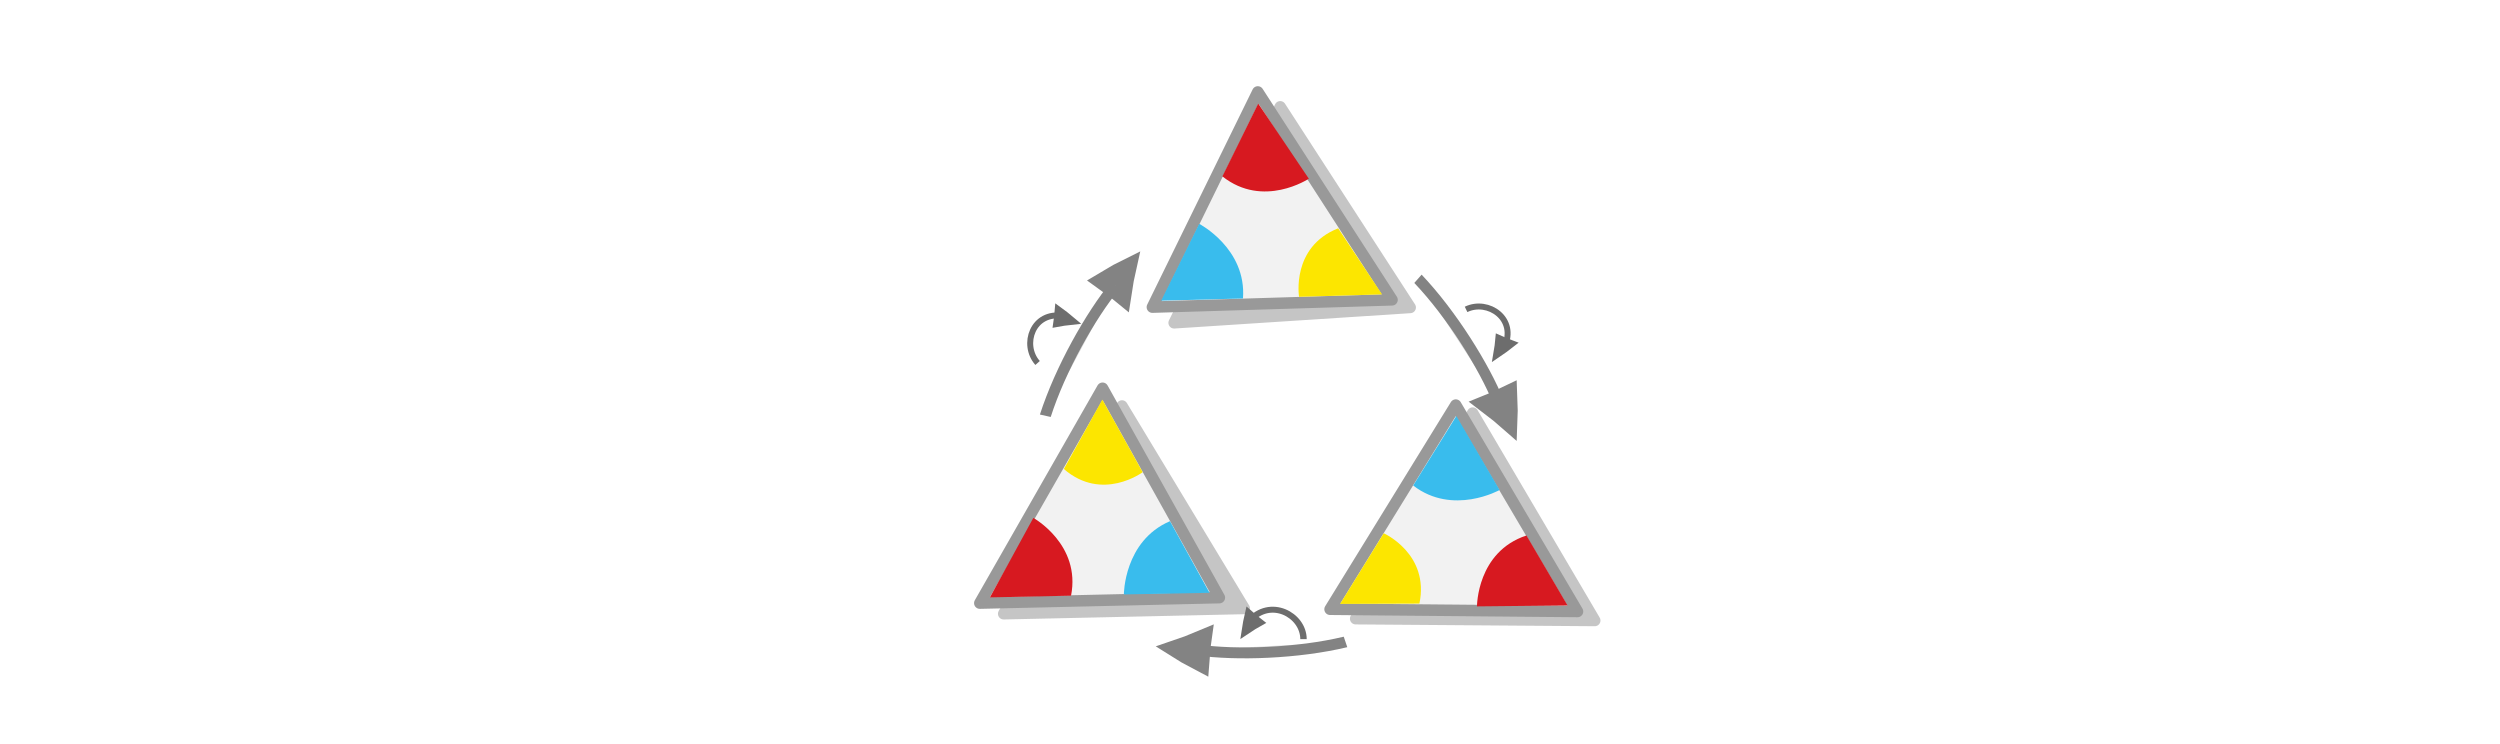
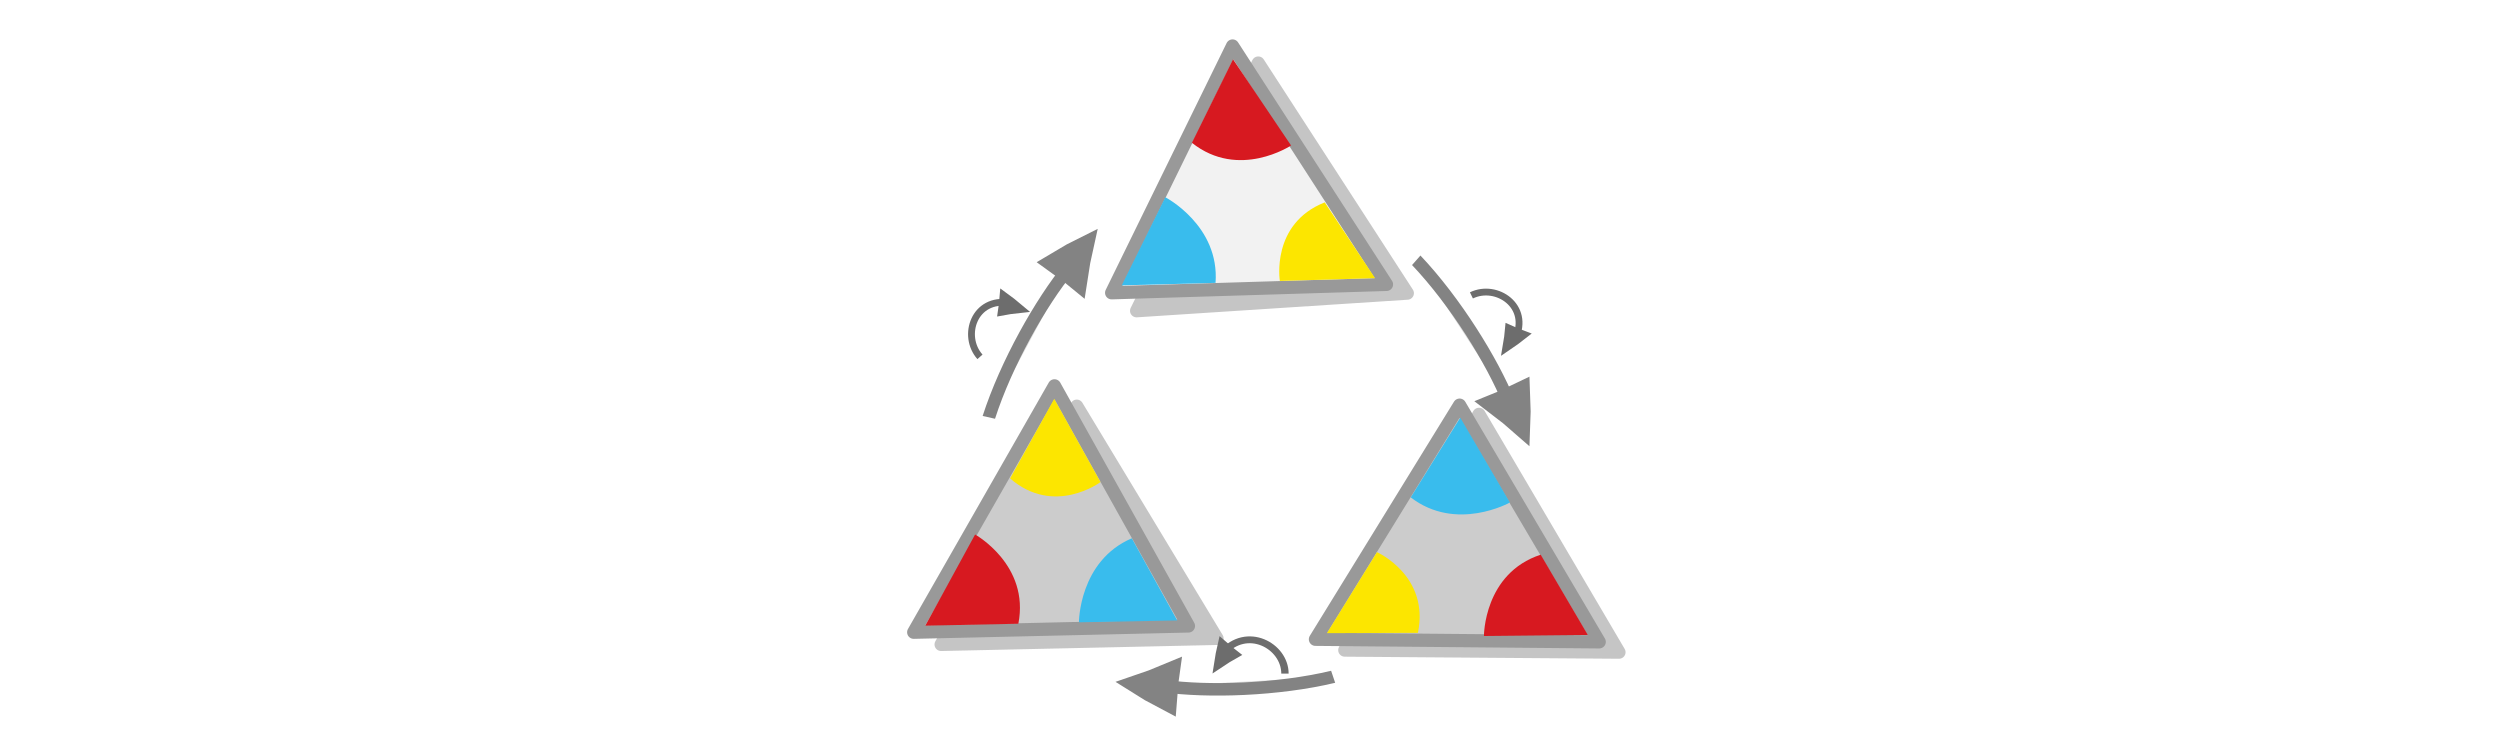
<svg xmlns="http://www.w3.org/2000/svg" viewBox="0 0 595.3 177" version="1.1" id="svg3397">
  <defs id="defs3401" />
  <g id="layer1" style="display:inline">
-     <text xml:space="preserve" style="font-style:normal;font-weight:normal;font-size:39.762px;line-height:1.25;font-family:sans-serif;letter-spacing:0px;word-spacing:0px;fill:#000000;fill-opacity:1;stroke:none;stroke-width:0.994" x="393.895" y="-31.518" id="text1739" />
-     <g style="display:inline;fill:#dddddd;stroke:#838383;stroke-width:6.389;stroke-miterlimit:10" id="g1482-7" transform="matrix(-0.326457,0.01026792,-0.0110749,-0.2982668,386.5293,218.6763)">
+     <g style="display:inline;fill:#dddddd;stroke:#838383;stroke-width:6.389;stroke-miterlimit:10" id="g1482-7" transform="matrix(-0.3744269,0.0117767,-0.01270226,-0.3420943,393.3017,236.646)">
      <path style="stroke-width:35.526" id="path1478-7" transform="matrix(0.4768,-0.02932,0.03214,0.42867,147.58,197.367)" d="m 315.1,101.79 c 10.682,-4.135 21.77,-7.738 33.127,-11.074 -8.518,-8.139 -17.577,-16.01 -27.178,-23.616 -2.04,12.119 -3.103,21.663 -5.949,34.69 z" />
      <path style="stroke-width:10.649;paint-order:markers fill stroke" id="path1480-1" transform="matrix(0.89574,0,0,0.81736,18.384,154.236)" d="m 197.036,89.49 c 39.237,-9.724 89.303,-9.828 120.462,-3.317" />
    </g>
-     <g id="g1779" transform="matrix(0.6524327,0,0,0.6524327,143.4333,66.07873)" style="display:inline">
+     <g id="g1779" transform="matrix(0.7483017,0,0,0.7483017,114.485,61.62563)" style="display:inline">
      <path style="opacity:0.57;fill:#999999;stroke:#999999;stroke-width:4.165;stroke-linecap:butt;stroke-linejoin:round;stroke-miterlimit:4;stroke-dasharray:none;stroke-opacity:1" d="M 362.2,125.191 317.644,49.477 274.924,124.53 Z" id="path1725-3" />
-       <path style="fill:#f2f2f2;stroke:#999999;stroke-width:4.2;stroke-linecap:butt;stroke-linejoin:round;stroke-miterlimit:4;stroke-dasharray:none;stroke-opacity:1" d="M 355.899,121.897 311.474,46.568 265.595,121.078 Z" id="path1725" />
+       <path style="fill:#cccccc;stroke:#999999;stroke-width:4.2;stroke-linecap:butt;stroke-linejoin:round;stroke-miterlimit:4;stroke-dasharray:none;stroke-opacity:1" d="M 355.899,121.897 311.474,46.568 265.595,121.078 Z" id="path1725" />
      <path style="fill:#39bced;fill-opacity:1;stroke:#000000;stroke-width:0;stroke-linecap:butt;stroke-linejoin:miter;stroke-miterlimit:4;stroke-dasharray:none;stroke-opacity:1" d="m 295.924,75.922 c 14.507,11.167 31.546,1.635 31.546,1.635 L 311.684,50.552 Z" id="path1742" />
      <path style="fill:#d71920;fill-opacity:1;stroke:#000000;stroke-width:0;stroke-linecap:butt;stroke-linejoin:miter;stroke-miterlimit:4;stroke-dasharray:none;stroke-opacity:1" d="m 337.278,94.155 c -18.135,5.947 -18.061,25.877 -18.061,25.877 l 33.059,-0.334 z" id="path1742-6" />
      <path style="fill:#fce600;fill-opacity:1;stroke:#000000;stroke-width:0;stroke-linecap:butt;stroke-linejoin:miter;stroke-miterlimit:4;stroke-dasharray:none;stroke-opacity:1" d="M 298.206,119.022 C 301.983,100.862 285.178,93.346 285.178,93.346 L 269.253,119.129 Z" id="path1742-6-7" />
    </g>
-     <g id="g1779-5" transform="matrix(-0.3185001,0.5694086,-0.5694086,-0.3185001,416.0757,-20.21624)" style="display:inline">
+     <g id="g1779-5" transform="matrix(-0.3653007,0.6530779,-0.6530779,-0.3653007,427.1897,-37.34959)" style="display:inline">
      <path style="opacity:0.57;fill:#999999;stroke:#999999;stroke-width:4.165;stroke-linecap:butt;stroke-linejoin:round;stroke-miterlimit:4;stroke-dasharray:none;stroke-opacity:1" d="M 355.045,112.399 310.489,36.685 267.768,111.738 Z" id="path1725-3-3" />
-       <path style="fill:#f2f2f2;stroke:#999999;stroke-width:4.2;stroke-linecap:butt;stroke-linejoin:round;stroke-miterlimit:4;stroke-dasharray:none;stroke-opacity:1" d="M 355.899,121.897 311.474,46.568 265.595,121.078 Z" id="path1725-5" />
+       <path style="fill:#cccccc;stroke:#999999;stroke-width:4.2;stroke-linecap:butt;stroke-linejoin:round;stroke-miterlimit:4;stroke-dasharray:none;stroke-opacity:1" d="M 355.899,121.897 311.474,46.568 265.595,121.078 Z" id="path1725-5" />
      <path style="fill:#39bced;fill-opacity:1;stroke:#000000;stroke-width:0;stroke-linecap:butt;stroke-linejoin:miter;stroke-miterlimit:4;stroke-dasharray:none;stroke-opacity:1" d="m 295.924,75.922 c 14.507,11.167 31.546,1.635 31.546,1.635 L 311.684,50.552 Z" id="path1742-62" />
      <path style="fill:#d71920;fill-opacity:1;stroke:#000000;stroke-width:0;stroke-linecap:butt;stroke-linejoin:miter;stroke-miterlimit:4;stroke-dasharray:none;stroke-opacity:1" d="m 337.278,94.155 c -18.135,5.947 -18.061,25.877 -18.061,25.877 l 33.059,-0.334 z" id="path1742-6-9" />
      <path style="fill:#fce600;fill-opacity:1;stroke:#000000;stroke-width:0;stroke-linecap:butt;stroke-linejoin:miter;stroke-miterlimit:4;stroke-dasharray:none;stroke-opacity:1" d="M 298.206,119.022 C 301.983,100.862 285.178,93.346 285.178,93.346 L 269.253,119.129 Z" id="path1742-6-7-1" />
    </g>
-     <g id="g1779-5-2" transform="matrix(-0.3588688,-0.5448684,0.5448684,-0.3588688,360.8106,259.5589)" style="display:inline">
+     <g id="g1779-5-2" transform="matrix(-0.4116013,-0.6249318,0.6249318,-0.4116013,363.8039,283.536)" style="display:inline">
      <path style="opacity:0.57;fill:#999999;stroke:#999999;stroke-width:4.165;stroke-linecap:butt;stroke-linejoin:round;stroke-miterlimit:4;stroke-dasharray:none;stroke-opacity:1" d="M 346.882,125.754 302.326,50.04 259.606,125.093 Z" id="path1725-3-3-7" />
      <path style="fill:#f2f2f2;stroke:#999999;stroke-width:4.2;stroke-linecap:butt;stroke-linejoin:round;stroke-miterlimit:4;stroke-dasharray:none;stroke-opacity:1" d="M 355.899,121.897 311.474,46.568 265.595,121.078 Z" id="path1725-5-0" />
      <path style="fill:#39bced;fill-opacity:1;stroke:#000000;stroke-width:0;stroke-linecap:butt;stroke-linejoin:miter;stroke-miterlimit:4;stroke-dasharray:none;stroke-opacity:1" d="m 295.924,75.922 c 14.507,11.167 31.546,1.635 31.546,1.635 L 311.684,50.552 Z" id="path1742-62-9" />
      <path style="fill:#d71920;fill-opacity:1;stroke:#000000;stroke-width:0;stroke-linecap:butt;stroke-linejoin:miter;stroke-miterlimit:4;stroke-dasharray:none;stroke-opacity:1" d="m 337.278,94.155 c -18.135,5.947 -18.061,25.877 -18.061,25.877 l 33.059,-0.334 z" id="path1742-6-9-3" />
      <path style="fill:#fce600;fill-opacity:1;stroke:#000000;stroke-width:0;stroke-linecap:butt;stroke-linejoin:miter;stroke-miterlimit:4;stroke-dasharray:none;stroke-opacity:1" d="M 298.206,119.022 C 301.983,100.862 285.178,93.346 285.178,93.346 L 269.253,119.129 Z" id="path1742-6-7-1-6" />
    </g>
-     <g style="display:inline;fill:#dddddd;stroke:#838383;stroke-width:6.389;stroke-miterlimit:10" id="g1482-7-0" transform="matrix(0.1721444,0.2775715,-0.2527556,0.158746,361.5694,-23.80127)">
+     <g style="display:inline;fill:#dddddd;stroke:#838383;stroke-width:6.389;stroke-miterlimit:10" id="g1482-7-0" transform="matrix(0.1974394,0.3183581,-0.2898958,0.1820722,364.6742,-41.4614)">
      <path style="stroke-width:35.526" id="path1478-7-9" transform="matrix(0.4768,-0.02932,0.03214,0.42867,147.58,197.367)" d="m 315.1,101.79 c 10.682,-4.135 21.77,-7.738 33.127,-11.074 -8.518,-8.139 -17.577,-16.01 -27.178,-23.616 -2.04,12.119 -3.103,21.663 -5.949,34.69 z" />
      <path style="stroke-width:10.649;paint-order:markers fill stroke" id="path1480-1-3" transform="matrix(0.89574,0,0,0.81736,18.384,154.236)" d="m 197.036,89.49 c 39.237,-9.724 89.303,-9.828 120.462,-3.317" />
    </g>
-     <g style="display:inline;fill:#dddddd;stroke:#838383;stroke-width:6.389;stroke-miterlimit:10" id="g1482-7-0-7" transform="matrix(0.1610466,-0.2841542,0.2604978,0.1456934,158.2934,121.2451)">
+     <g style="display:inline;fill:#dddddd;stroke:#838383;stroke-width:6.389;stroke-miterlimit:10" id="g1482-7-0-7" transform="matrix(0.1847109,-0.325908,0.2987756,0.1671017,131.5287,124.8982)">
      <path style="stroke-width:35.526" id="path1478-7-9-9" transform="matrix(0.4768,-0.02932,0.03214,0.42867,147.58,197.367)" d="m 315.1,101.79 c 10.682,-4.135 21.77,-7.738 33.127,-11.074 -8.518,-8.139 -17.577,-16.01 -27.178,-23.616 -2.04,12.119 -3.103,21.663 -5.949,34.69 z" />
      <path style="stroke-width:10.649;paint-order:markers fill stroke" id="path1480-1-3-2" transform="matrix(0.89574,0,0,0.81736,18.384,154.236)" d="m 197.036,89.49 c 39.237,-9.724 89.303,-9.828 120.462,-3.317" />
    </g>
-     <g stroke="#6d6d6d" fill="none" stroke-width="6.389" stroke-miterlimit="10" id="g3795-7-1-11" transform="matrix(0.1697602,-0.2107878,0.2107878,0.1697602,141.8794,120.9132)" style="display:inline">
+     <g stroke="#6d6d6d" fill="none" stroke-width="6.389" stroke-miterlimit="10" id="g3795-7-1-11" transform="matrix(0.1947049,-0.2417611,0.2417611,0.1947049,112.7029,124.5175)" style="display:inline">
      <path d="m 383.055,214.344 c 2.235,1.907 4.443,4.001 6.646,6.203 0.073,-3.403 0.024,-6.893 -0.147,-10.47 -2.265,1.5 -3.969,2.813 -6.499,4.267 z" stroke-width="8.945" id="path3791-5-0-59" />
      <path d="m 343,222.792 c 3.516,-21.151 33.051,-32.205 46.554,-8.173" stroke-width="5.24" paint-order="markers fill stroke" id="path3793-3-6-7" />
    </g>
-     <g stroke="#6d6d6d" fill="none" stroke-width="6.389" stroke-miterlimit="10" id="g3795-7-1-11-4" transform="matrix(0.1566146,0.2207303,-0.2207303,0.1566146,344.5598,-36.92921)" style="display:inline">
+     <g stroke="#6d6d6d" fill="none" stroke-width="6.389" stroke-miterlimit="10" id="g3795-7-1-11-4" transform="matrix(0.1796277,0.2531646,-0.2531646,0.1796277,345.1652,-56.51838)" style="display:inline">
      <path d="m 383.055,214.344 c 2.235,1.907 4.443,4.001 6.646,6.203 0.073,-3.403 0.024,-6.893 -0.147,-10.47 -2.265,1.5 -3.969,2.813 -6.499,4.267 z" stroke-width="8.945" id="path3791-5-0-59-6" />
      <path d="m 343,222.792 c 3.516,-21.151 33.051,-32.205 46.554,-8.173" stroke-width="5.24" paint-order="markers fill stroke" id="path3793-3-6-7-9" />
    </g>
-     <g stroke="#6d6d6d" fill="none" stroke-width="6.389" stroke-miterlimit="10" id="g3795-7-1-11-2" transform="matrix(-0.287544,-0.04400192,-0.04737934,0.2670465,419.5739,107.7899)" style="display:inline">
+     <g stroke="#6d6d6d" fill="none" stroke-width="6.389" stroke-miterlimit="10" id="g3795-7-1-11-2" transform="matrix(-0.3297959,-0.0504676,-0.0543413,0.3062865,431.202,109.4659)" style="display:inline">
      <path d="m 383.055,214.344 c 2.235,1.907 4.443,4.001 6.646,6.203 0.073,-3.403 0.024,-6.893 -0.147,-10.47 -2.265,1.5 -3.969,2.813 -6.499,4.267 z" stroke-width="8.945" id="path3791-5-0-59-2" />
      <path d="m 343,222.792 c 3.516,-21.151 33.051,-32.205 46.554,-8.173" stroke-width="5.24" paint-order="markers fill stroke" id="path3793-3-6-7-4" />
    </g>
  </g>
</svg>
